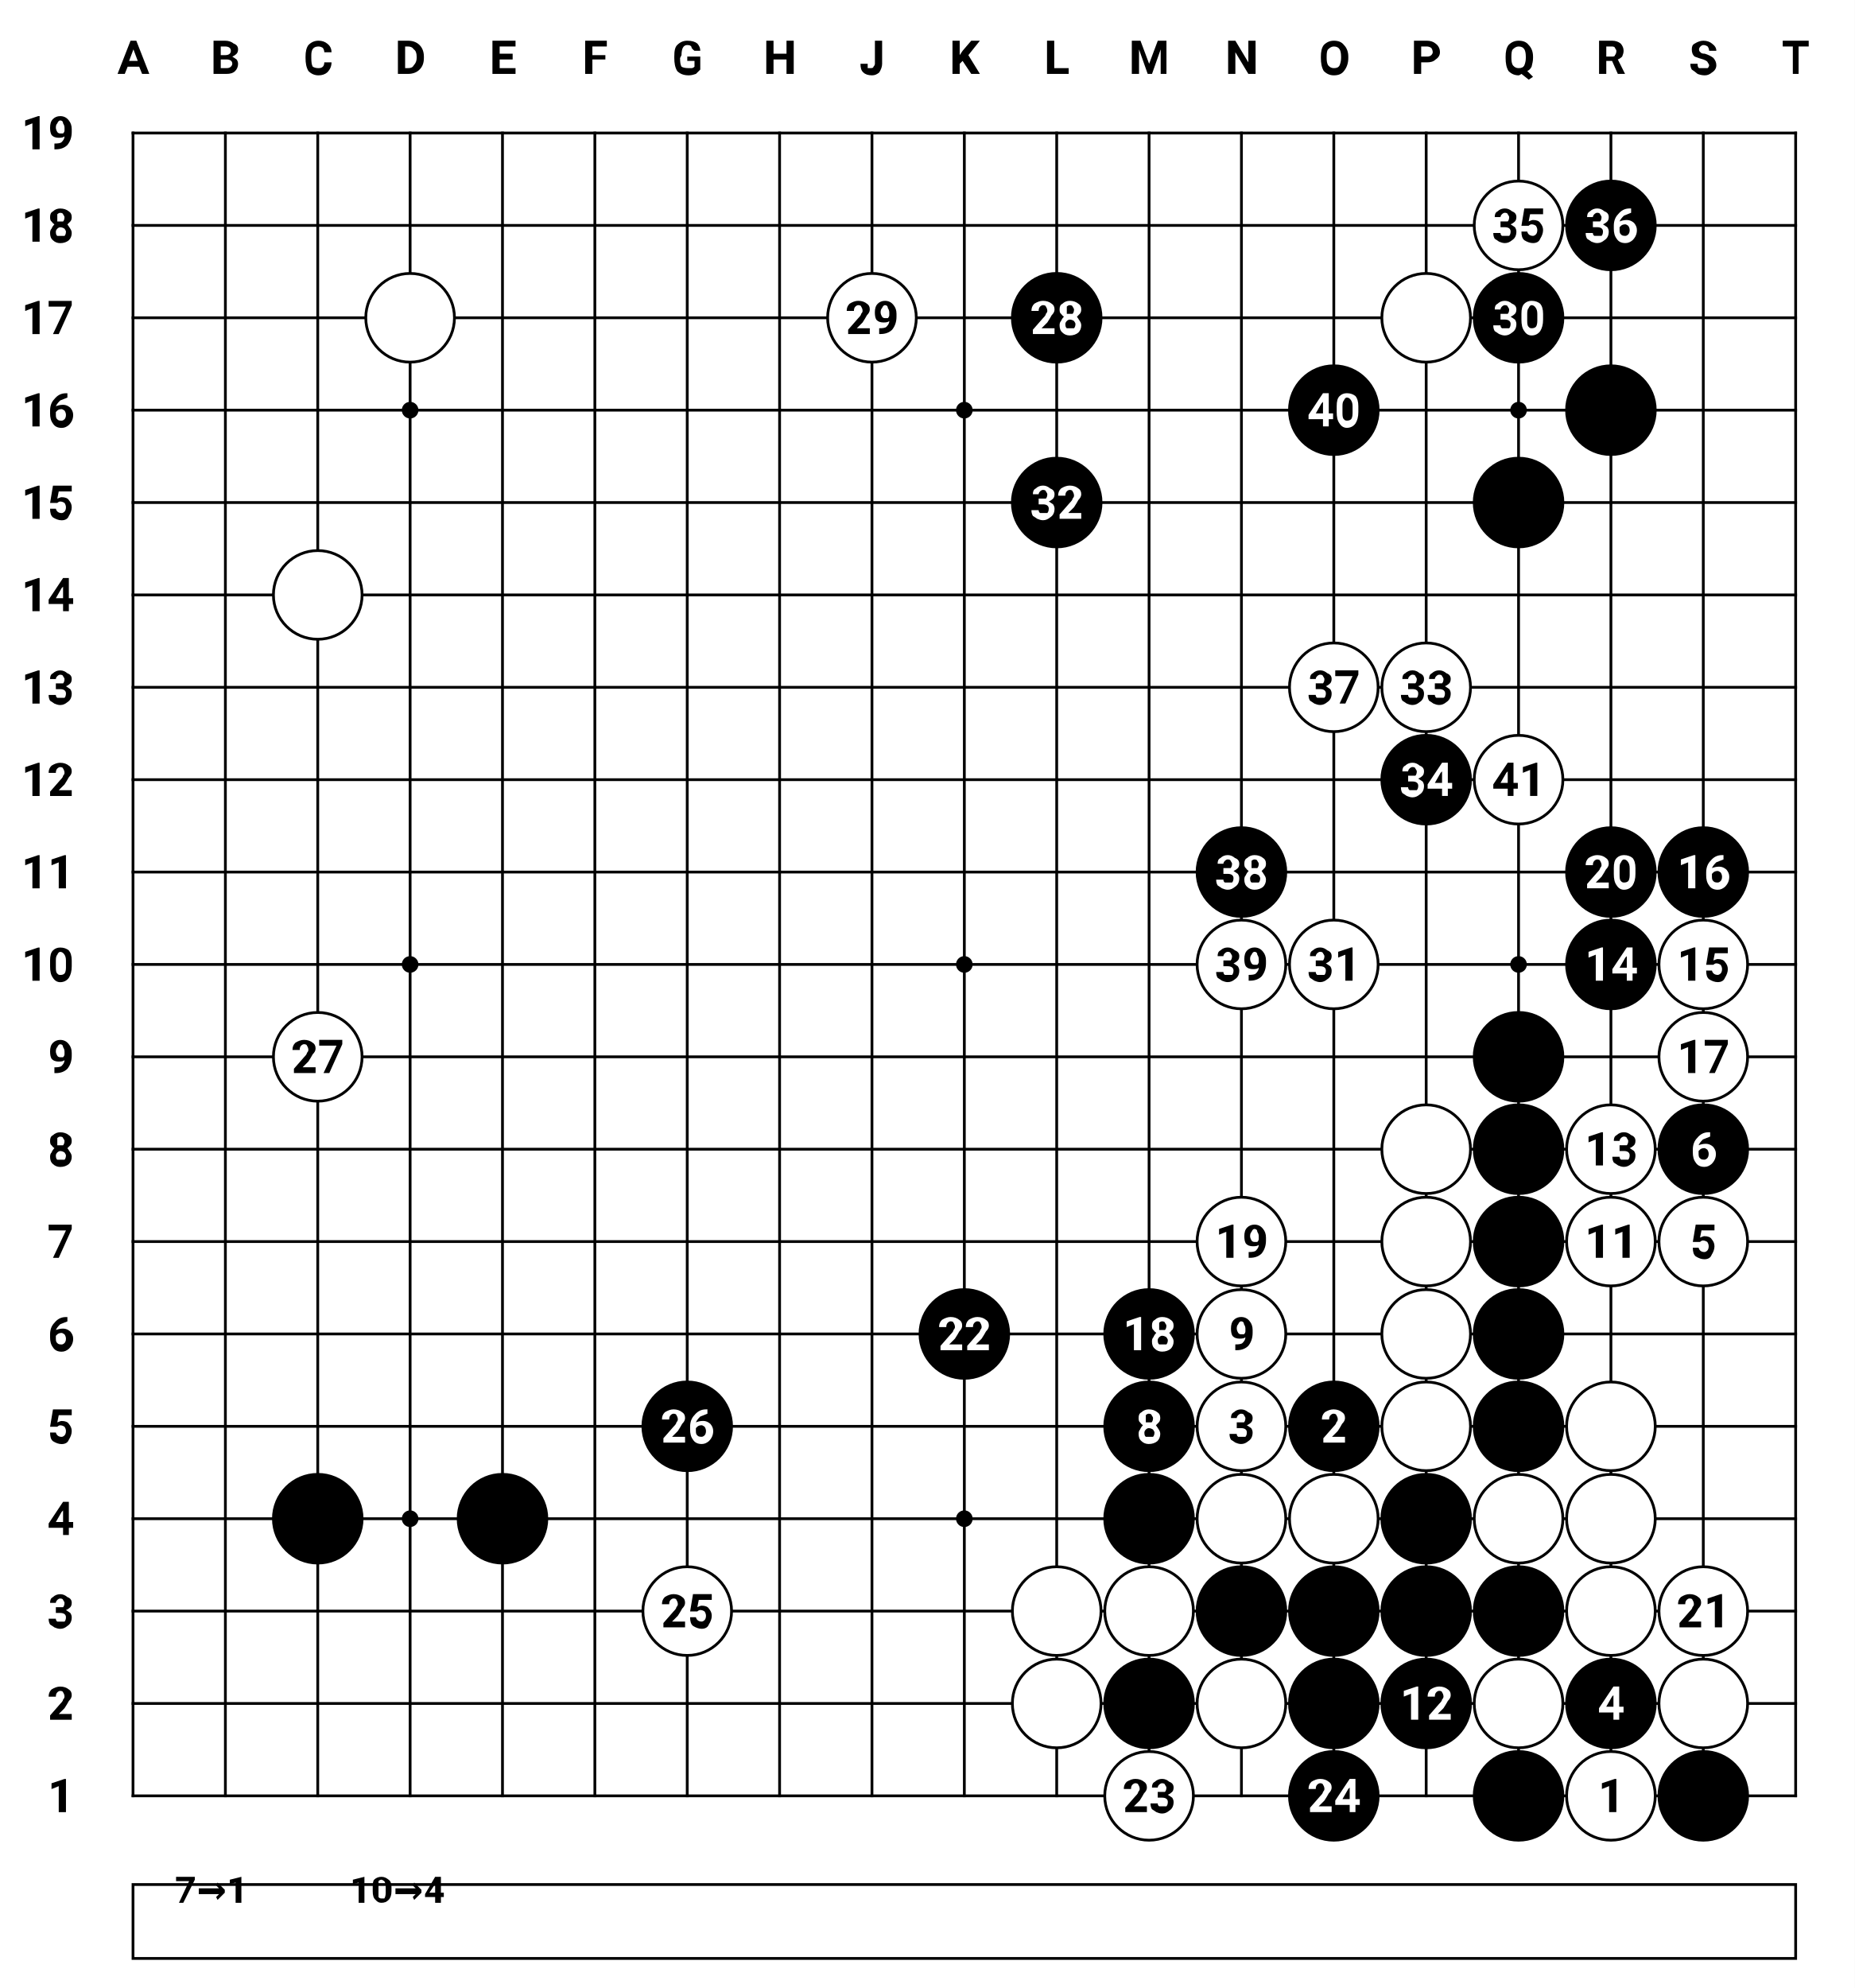
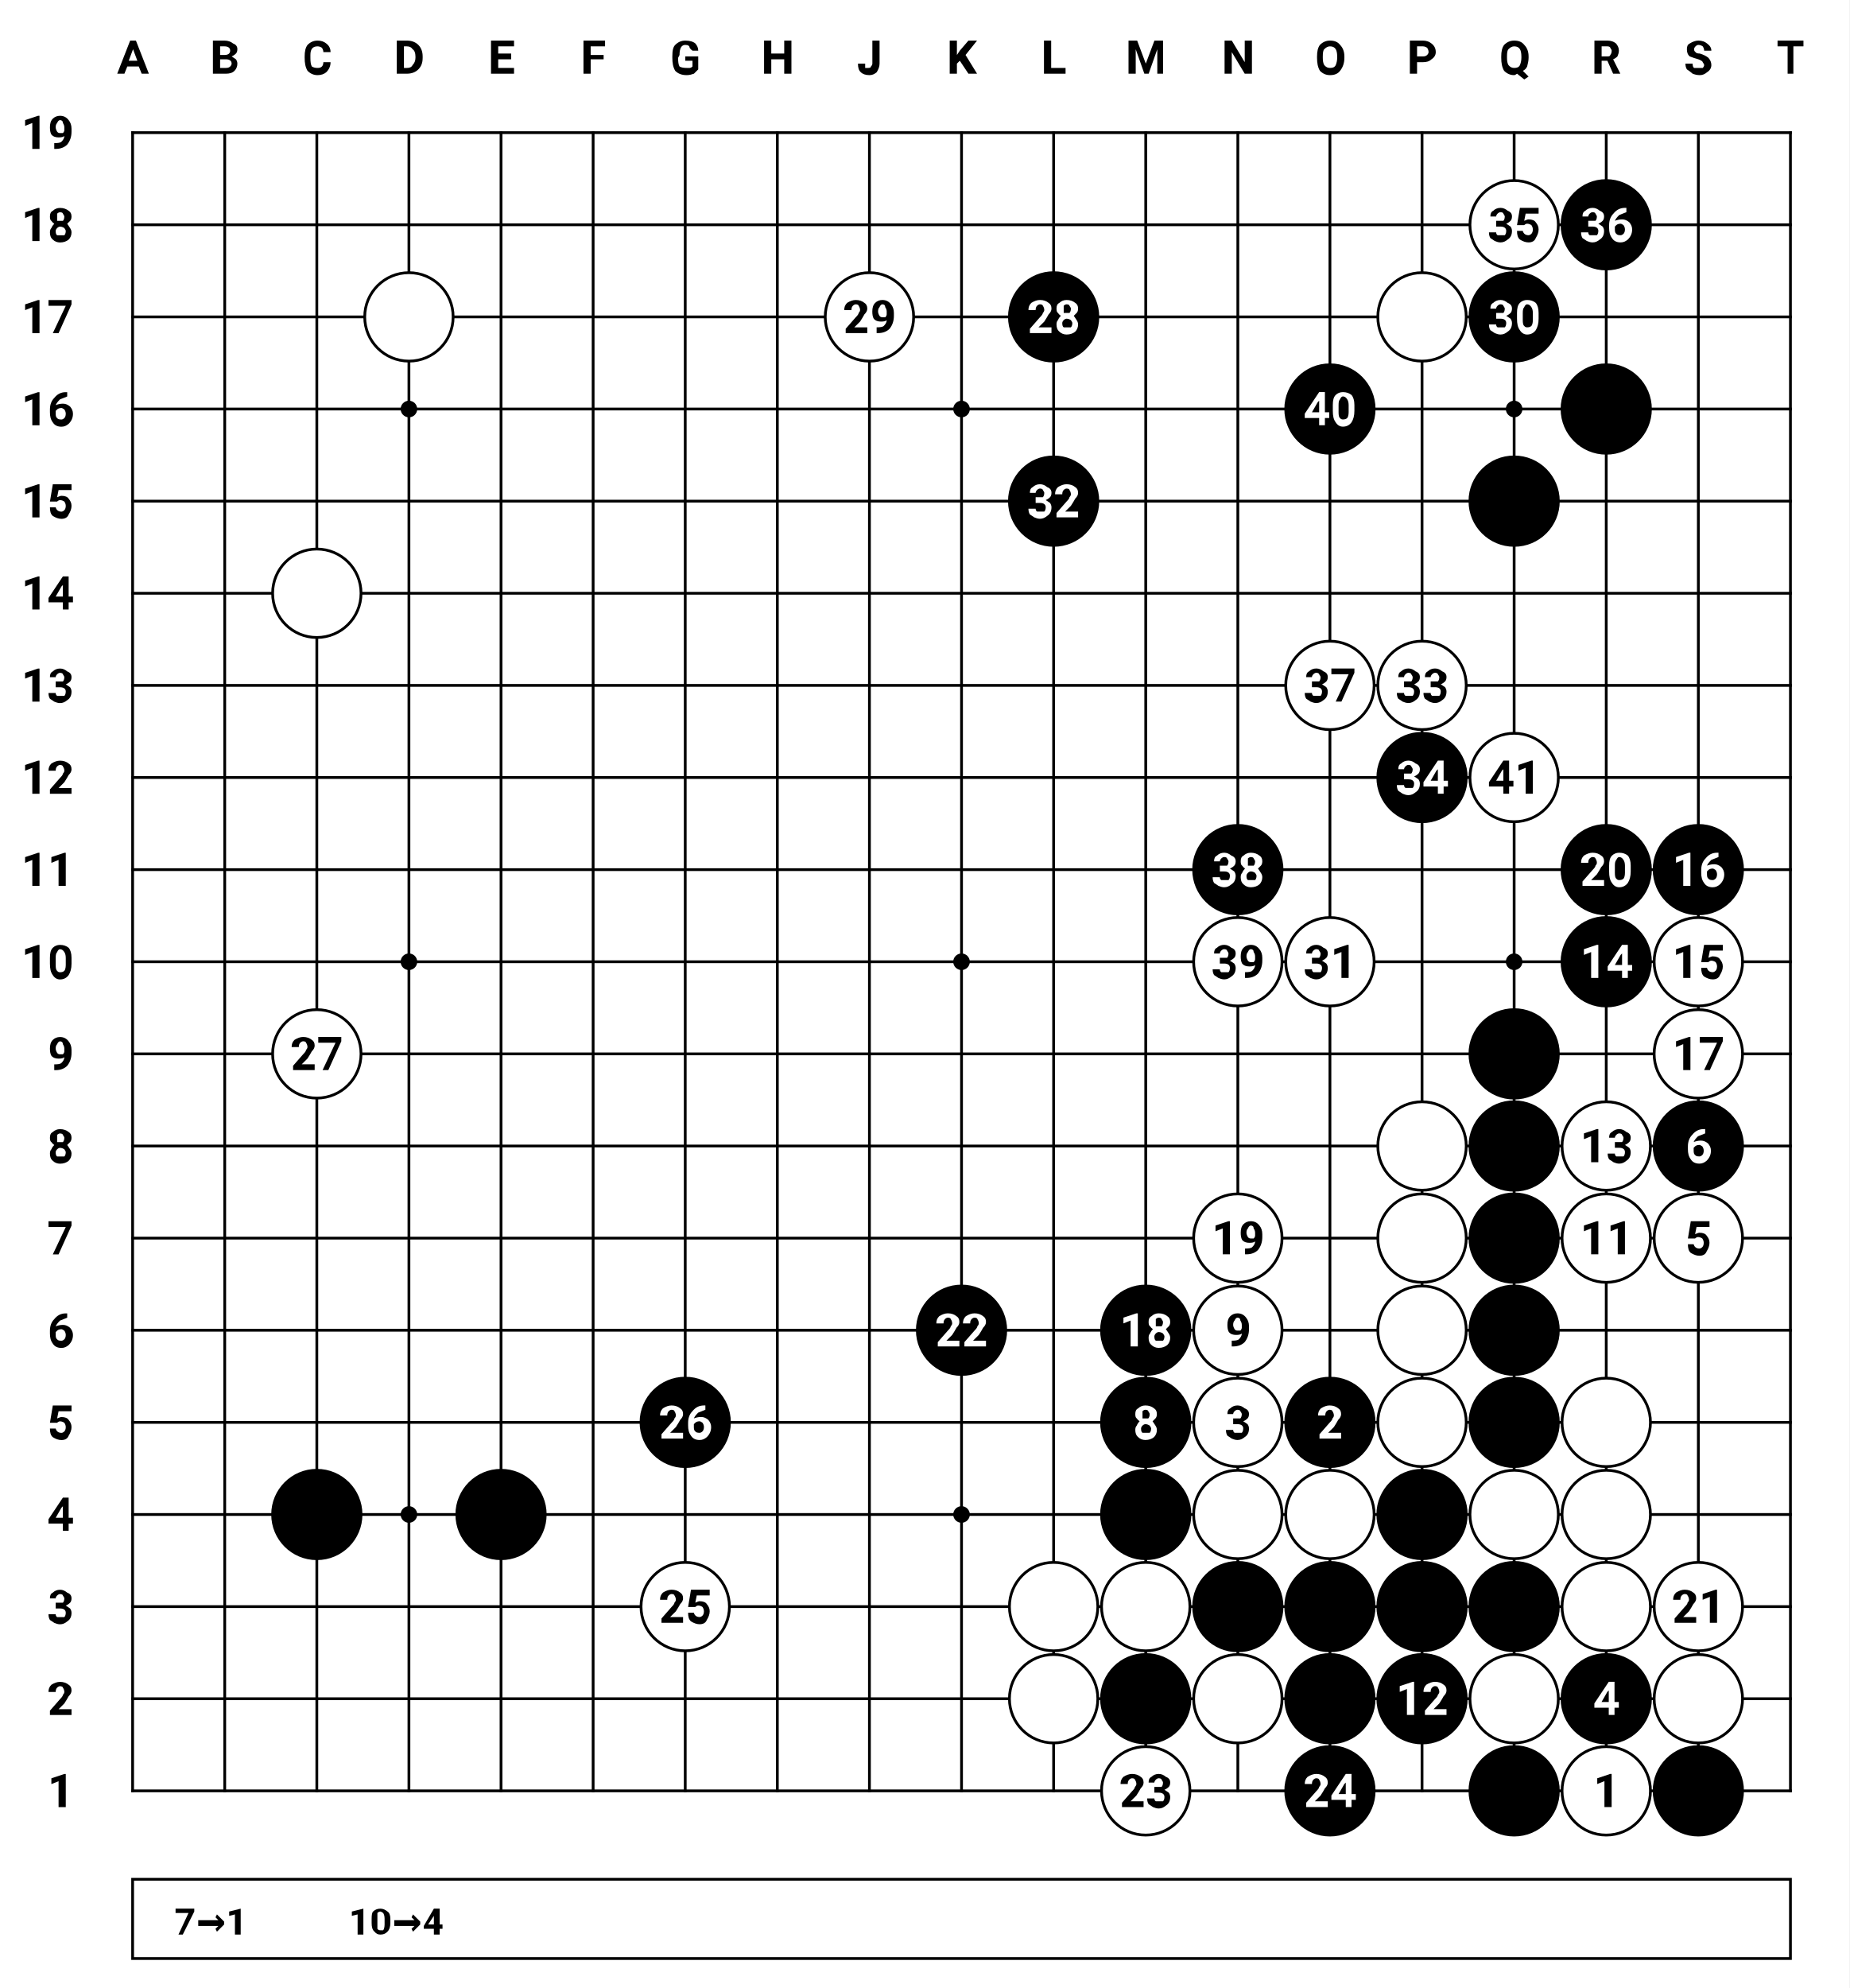
- <svg xmlns="http://www.w3.org/2000/svg" font-family="Roboto" font-size="0.5" font-weight="700" viewBox="0 0 800 857.37" width="800">
+ <svg xmlns="http://www.w3.org/2000/svg" font-family="Roboto" font-size="0.5" font-weight="700" viewBox="0 0 800 859.761" width="800">
  <defs>
    <clipPath id="board-clip">
      <rect height="19" width="19" x="-0.5" y="-0.5" />
    </clipPath>
    <marker id="linehead" markerHeight="4" markerWidth="4" refX="2" refY="2">
      <circle cx="2" cy="2" r="2" />
    </marker>
    <marker id="arrowhead" markerHeight="5" markerWidth="7" orient="auto" refX="7" refY="2.5">
      <polygon points="0 0, 7 2.5, 0 5" />
    </marker>
  </defs>
  <rect fill="white" height="100%" width="100%" x="0" y="0" />
  <g id="diagram" transform="scale(39.8406, 39.8406)">
    <g id="board-view" transform="translate(1.44, 1.44)">
      <g clip-path="url(#board-clip)" id="goban">
        <g id="lines" stroke="black" stroke-linecap="square" stroke-width="0.03">
          <line x1="0" x2="0" y1="0" y2="18" />
          <line x1="1" x2="1" y1="0" y2="18" />
          <line x1="2" x2="2" y1="0" y2="18" />
          <line x1="3" x2="3" y1="0" y2="18" />
          <line x1="4" x2="4" y1="0" y2="18" />
          <line x1="5" x2="5" y1="0" y2="18" />
          <line x1="6" x2="6" y1="0" y2="18" />
          <line x1="7" x2="7" y1="0" y2="18" />
          <line x1="8" x2="8" y1="0" y2="18" />
          <line x1="9" x2="9" y1="0" y2="18" />
          <line x1="10" x2="10" y1="0" y2="18" />
          <line x1="11" x2="11" y1="0" y2="18" />
          <line x1="12" x2="12" y1="0" y2="18" />
          <line x1="13" x2="13" y1="0" y2="18" />
          <line x1="14" x2="14" y1="0" y2="18" />
          <line x1="15" x2="15" y1="0" y2="18" />
          <line x1="16" x2="16" y1="0" y2="18" />
          <line x1="17" x2="17" y1="0" y2="18" />
          <line x1="18" x2="18" y1="0" y2="18" />
          <line x1="0" x2="18" y1="0" y2="0" />
          <line x1="0" x2="18" y1="1" y2="1" />
          <line x1="0" x2="18" y1="2" y2="2" />
          <line x1="0" x2="18" y1="3" y2="3" />
          <line x1="0" x2="18" y1="4" y2="4" />
          <line x1="0" x2="18" y1="5" y2="5" />
          <line x1="0" x2="18" y1="6" y2="6" />
          <line x1="0" x2="18" y1="7" y2="7" />
          <line x1="0" x2="18" y1="8" y2="8" />
          <line x1="0" x2="18" y1="9" y2="9" />
          <line x1="0" x2="18" y1="10" y2="10" />
          <line x1="0" x2="18" y1="11" y2="11" />
          <line x1="0" x2="18" y1="12" y2="12" />
          <line x1="0" x2="18" y1="13" y2="13" />
          <line x1="0" x2="18" y1="14" y2="14" />
          <line x1="0" x2="18" y1="15" y2="15" />
          <line x1="0" x2="18" y1="16" y2="16" />
          <line x1="0" x2="18" y1="17" y2="17" />
          <line x1="0" x2="18" y1="18" y2="18" />
          <g fill="black" id="hoshi" stroke="none">
            <circle cx="3" cy="3" r="0.09" />
            <circle cx="3" cy="9" r="0.09" />
            <circle cx="3" cy="15" r="0.09" />
            <circle cx="9" cy="3" r="0.09" />
            <circle cx="9" cy="9" r="0.09" />
            <circle cx="9" cy="15" r="0.09" />
            <circle cx="15" cy="3" r="0.09" />
            <circle cx="15" cy="9" r="0.09" />
            <circle cx="15" cy="15" r="0.09" />
          </g>
        </g>
        <g id="stones" stroke="none">
          <circle cx="15" cy="1" fill="white" r="0.48" stroke="black" stroke-width="0.03" />
          <circle cx="16" cy="1" fill="black" r="0.48" stroke="black" stroke-width="0.03" />
          <circle cx="3" cy="2" fill="white" r="0.48" stroke="black" stroke-width="0.03" />
          <circle cx="8" cy="2" fill="white" r="0.48" stroke="black" stroke-width="0.03" />
          <circle cx="10" cy="2" fill="black" r="0.48" stroke="black" stroke-width="0.03" />
          <circle cx="14" cy="2" fill="white" r="0.48" stroke="black" stroke-width="0.03" />
          <circle cx="15" cy="2" fill="black" r="0.48" stroke="black" stroke-width="0.03" />
          <circle cx="13" cy="3" fill="black" r="0.48" stroke="black" stroke-width="0.03" />
          <circle cx="16" cy="3" fill="black" r="0.48" stroke="black" stroke-width="0.03" />
          <circle cx="10" cy="4" fill="black" r="0.48" stroke="black" stroke-width="0.03" />
          <circle cx="15" cy="4" fill="black" r="0.48" stroke="black" stroke-width="0.03" />
          <circle cx="2" cy="5" fill="white" r="0.48" stroke="black" stroke-width="0.03" />
          <circle cx="13" cy="6" fill="white" r="0.48" stroke="black" stroke-width="0.03" />
          <circle cx="14" cy="6" fill="white" r="0.48" stroke="black" stroke-width="0.03" />
          <circle cx="14" cy="7" fill="black" r="0.48" stroke="black" stroke-width="0.03" />
          <circle cx="15" cy="7" fill="white" r="0.48" stroke="black" stroke-width="0.03" />
          <circle cx="12" cy="8" fill="black" r="0.48" stroke="black" stroke-width="0.03" />
          <circle cx="16" cy="8" fill="black" r="0.48" stroke="black" stroke-width="0.03" />
          <circle cx="17" cy="8" fill="black" r="0.48" stroke="black" stroke-width="0.03" />
          <circle cx="12" cy="9" fill="white" r="0.48" stroke="black" stroke-width="0.03" />
          <circle cx="13" cy="9" fill="white" r="0.48" stroke="black" stroke-width="0.03" />
          <circle cx="16" cy="9" fill="black" r="0.48" stroke="black" stroke-width="0.03" />
          <circle cx="17" cy="9" fill="white" r="0.48" stroke="black" stroke-width="0.03" />
          <circle cx="2" cy="10" fill="white" r="0.48" stroke="black" stroke-width="0.03" />
          <circle cx="15" cy="10" fill="black" r="0.48" stroke="black" stroke-width="0.03" />
          <circle cx="17" cy="10" fill="white" r="0.48" stroke="black" stroke-width="0.03" />
          <circle cx="14" cy="11" fill="white" r="0.48" stroke="black" stroke-width="0.03" />
          <circle cx="15" cy="11" fill="black" r="0.48" stroke="black" stroke-width="0.03" />
          <circle cx="16" cy="11" fill="white" r="0.48" stroke="black" stroke-width="0.03" />
          <circle cx="17" cy="11" fill="black" r="0.48" stroke="black" stroke-width="0.03" />
          <circle cx="12" cy="12" fill="white" r="0.48" stroke="black" stroke-width="0.03" />
          <circle cx="14" cy="12" fill="white" r="0.48" stroke="black" stroke-width="0.03" />
          <circle cx="15" cy="12" fill="black" r="0.48" stroke="black" stroke-width="0.03" />
          <circle cx="16" cy="12" fill="white" r="0.48" stroke="black" stroke-width="0.03" />
          <circle cx="17" cy="12" fill="white" r="0.48" stroke="black" stroke-width="0.03" />
          <circle cx="9" cy="13" fill="black" r="0.48" stroke="black" stroke-width="0.03" />
          <circle cx="11" cy="13" fill="black" r="0.48" stroke="black" stroke-width="0.03" />
          <circle cx="12" cy="13" fill="white" r="0.48" stroke="black" stroke-width="0.03" />
          <circle cx="14" cy="13" fill="white" r="0.48" stroke="black" stroke-width="0.03" />
          <circle cx="15" cy="13" fill="black" r="0.48" stroke="black" stroke-width="0.03" />
          <circle cx="6" cy="14" fill="black" r="0.48" stroke="black" stroke-width="0.03" />
          <circle cx="11" cy="14" fill="black" r="0.48" stroke="black" stroke-width="0.03" />
          <circle cx="12" cy="14" fill="white" r="0.48" stroke="black" stroke-width="0.03" />
          <circle cx="13" cy="14" fill="black" r="0.48" stroke="black" stroke-width="0.03" />
          <circle cx="14" cy="14" fill="white" r="0.48" stroke="black" stroke-width="0.03" />
          <circle cx="15" cy="14" fill="black" r="0.48" stroke="black" stroke-width="0.03" />
          <circle cx="16" cy="14" fill="white" r="0.48" stroke="black" stroke-width="0.03" />
          <circle cx="2" cy="15" fill="black" r="0.48" stroke="black" stroke-width="0.03" />
          <circle cx="4" cy="15" fill="black" r="0.48" stroke="black" stroke-width="0.03" />
          <circle cx="11" cy="15" fill="black" r="0.48" stroke="black" stroke-width="0.03" />
          <circle cx="12" cy="15" fill="white" r="0.48" stroke="black" stroke-width="0.03" />
          <circle cx="13" cy="15" fill="white" r="0.48" stroke="black" stroke-width="0.03" />
          <circle cx="14" cy="15" fill="black" r="0.48" stroke="black" stroke-width="0.03" />
          <circle cx="15" cy="15" fill="white" r="0.48" stroke="black" stroke-width="0.03" />
          <circle cx="16" cy="15" fill="white" r="0.48" stroke="black" stroke-width="0.03" />
          <circle cx="6" cy="16" fill="white" r="0.48" stroke="black" stroke-width="0.03" />
          <circle cx="10" cy="16" fill="white" r="0.48" stroke="black" stroke-width="0.03" />
          <circle cx="11" cy="16" fill="white" r="0.48" stroke="black" stroke-width="0.03" />
          <circle cx="12" cy="16" fill="black" r="0.48" stroke="black" stroke-width="0.03" />
          <circle cx="13" cy="16" fill="black" r="0.48" stroke="black" stroke-width="0.03" />
          <circle cx="14" cy="16" fill="black" r="0.48" stroke="black" stroke-width="0.03" />
          <circle cx="15" cy="16" fill="black" r="0.48" stroke="black" stroke-width="0.03" />
          <circle cx="16" cy="16" fill="white" r="0.48" stroke="black" stroke-width="0.03" />
          <circle cx="17" cy="16" fill="white" r="0.48" stroke="black" stroke-width="0.03" />
          <circle cx="10" cy="17" fill="white" r="0.48" stroke="black" stroke-width="0.03" />
          <circle cx="11" cy="17" fill="black" r="0.48" stroke="black" stroke-width="0.03" />
          <circle cx="12" cy="17" fill="white" r="0.48" stroke="black" stroke-width="0.03" />
          <circle cx="13" cy="17" fill="black" r="0.48" stroke="black" stroke-width="0.03" />
          <circle cx="14" cy="17" fill="black" r="0.48" stroke="black" stroke-width="0.03" />
          <circle cx="15" cy="17" fill="white" r="0.48" stroke="black" stroke-width="0.03" />
          <circle cx="16" cy="17" fill="black" r="0.48" stroke="black" stroke-width="0.03" />
          <circle cx="17" cy="17" fill="white" r="0.48" stroke="black" stroke-width="0.03" />
          <circle cx="11" cy="18" fill="white" r="0.48" stroke="black" stroke-width="0.03" />
          <circle cx="13" cy="18" fill="black" r="0.48" stroke="black" stroke-width="0.03" />
          <circle cx="15" cy="18" fill="black" r="0.48" stroke="black" stroke-width="0.03" />
          <circle cx="16" cy="18" fill="white" r="0.48" stroke="black" stroke-width="0.03" />
          <circle cx="17" cy="18" fill="black" r="0.48" stroke="black" stroke-width="0.03" />
        </g>
        <g id="move-numbers" text-anchor="middle">
          <g>
            <text dy="0.35em" fill="black" x="16" y="18">1</text>
          </g>
          <g>
            <text dy="0.35em" fill="white" x="13" y="14">2</text>
          </g>
          <g>
            <text dy="0.35em" fill="black" x="12" y="14">3</text>
          </g>
          <g>
            <text dy="0.35em" fill="white" x="16" y="17">4</text>
          </g>
          <g>
            <text dy="0.35em" fill="black" x="17" y="12">5</text>
          </g>
          <g>
            <text dy="0.35em" fill="white" x="17" y="11">6</text>
          </g>
          <g>
            <text dy="0.35em" fill="white" x="11" y="14">8</text>
          </g>
          <g>
            <text dy="0.35em" fill="black" x="12" y="13">9</text>
          </g>
          <g>
            <text dy="0.35em" fill="black" x="16" y="12">11</text>
          </g>
          <g>
            <text dy="0.35em" fill="white" x="14" y="17">12</text>
          </g>
          <g>
            <text dy="0.35em" fill="black" x="16" y="11">13</text>
          </g>
          <g>
            <text dy="0.35em" fill="white" x="16" y="9">14</text>
          </g>
          <g>
            <text dy="0.35em" fill="black" x="17" y="9">15</text>
          </g>
          <g>
            <text dy="0.35em" fill="white" x="17" y="8">16</text>
          </g>
          <g>
            <text dy="0.35em" fill="black" x="17" y="10">17</text>
          </g>
          <g>
            <text dy="0.35em" fill="white" x="11" y="13">18</text>
          </g>
          <g>
            <text dy="0.35em" fill="black" x="12" y="12">19</text>
          </g>
          <g>
            <text dy="0.35em" fill="white" x="16" y="8">20</text>
          </g>
          <g>
            <text dy="0.35em" fill="black" x="17" y="16">21</text>
          </g>
          <g>
            <text dy="0.35em" fill="white" x="9" y="13">22</text>
          </g>
          <g>
            <text dy="0.35em" fill="black" x="11" y="18">23</text>
          </g>
          <g>
            <text dy="0.35em" fill="white" x="13" y="18">24</text>
          </g>
          <g>
            <text dy="0.35em" fill="black" x="6" y="16">25</text>
          </g>
          <g>
            <text dy="0.35em" fill="white" x="6" y="14">26</text>
          </g>
          <g>
            <text dy="0.35em" fill="black" x="2" y="10">27</text>
          </g>
          <g>
            <text dy="0.35em" fill="white" x="10" y="2">28</text>
          </g>
          <g>
            <text dy="0.35em" fill="black" x="8" y="2">29</text>
          </g>
          <g>
            <text dy="0.35em" fill="white" x="15" y="2">30</text>
          </g>
          <g>
            <text dy="0.35em" fill="black" x="13" y="9">31</text>
          </g>
          <g>
            <text dy="0.35em" fill="white" x="10" y="4">32</text>
          </g>
          <g>
            <text dy="0.35em" fill="black" x="14" y="6">33</text>
          </g>
          <g>
            <text dy="0.35em" fill="white" x="14" y="7">34</text>
          </g>
          <g>
            <text dy="0.35em" fill="black" x="15" y="1">35</text>
          </g>
          <g>
            <text dy="0.35em" fill="white" x="16" y="1">36</text>
          </g>
          <g>
            <text dy="0.35em" fill="black" x="13" y="6">37</text>
          </g>
          <g>
            <text dy="0.35em" fill="white" x="12" y="8">38</text>
          </g>
          <g>
            <text dy="0.35em" fill="black" x="12" y="9">39</text>
          </g>
          <g>
            <text dy="0.35em" fill="white" x="13" y="3">40</text>
          </g>
          <g>
            <text dy="0.35em" fill="black" x="15" y="7">41</text>
          </g>
        </g>
        <g id="markup-marks" />
        <g id="markup-triangles" />
        <g id="markup-circles" />
        <g id="markup-squares" />
        <g id="markup-selected" />
        <g id="markup-dimmed" />
        <g id="markup-labels" />
        <g id="markup-lines" marker-end="url(#linehead)" marker-start="url(#linehead)" stroke="black" stroke-width="0.03" />
        <g id="markup-arrows" marker-end="url(#arrowhead)" stroke="black" stroke-width="0.03" />
      </g>
    </g>
    <g fill="black" id="board-labels" transform="translate(0.8, 0.8)">
      <g text-anchor="middle">
        <text x="0.64" y="0">A</text>
        <text x="1.64" y="0">B</text>
        <text x="2.64" y="0">C</text>
        <text x="3.64" y="0">D</text>
        <text x="4.64" y="0">E</text>
        <text x="5.64" y="0">F</text>
        <text x="6.64" y="0">G</text>
        <text x="7.64" y="0">H</text>
        <text x="8.64" y="0">J</text>
        <text x="9.64" y="0">K</text>
        <text x="10.64" y="0">L</text>
        <text x="11.64" y="0">M</text>
        <text x="12.64" y="0">N</text>
        <text x="13.64" y="0">O</text>
        <text x="14.64" y="0">P</text>
        <text x="15.64" y="0">Q</text>
        <text x="16.64" y="0">R</text>
        <text x="17.64" y="0">S</text>
        <text x="18.64" y="0">T</text>
      </g>
      <g text-anchor="end">
        <text dy="0.35em" x="0" y="18.64">1</text>
        <text dy="0.35em" x="0" y="17.64">2</text>
        <text dy="0.35em" x="0" y="16.64">3</text>
        <text dy="0.35em" x="0" y="15.64">4</text>
        <text dy="0.35em" x="0" y="14.64">5</text>
        <text dy="0.35em" x="0" y="13.64">6</text>
        <text dy="0.35em" x="0" y="12.64">7</text>
        <text dy="0.35em" x="0" y="11.64">8</text>
        <text dy="0.35em" x="0" y="10.64">9</text>
        <text dy="0.35em" x="0" y="9.64">10</text>
        <text dy="0.35em" x="0" y="8.64">11</text>
        <text dy="0.35em" x="0" y="7.64">12</text>
        <text dy="0.35em" x="0" y="6.64">13</text>
        <text dy="0.35em" x="0" y="5.64">14</text>
        <text dy="0.35em" x="0" y="4.64">15</text>
        <text dy="0.35em" x="0" y="3.64">16</text>
        <text dy="0.35em" x="0" y="2.64">17</text>
        <text dy="0.35em" x="0" y="1.64">18</text>
        <text dy="0.35em" x="0" y="0.64">19</text>
      </g>
    </g>
    <g id="repeated-stones">
-       <rect fill="white" height="0.8" stroke="black" stroke-width="0.03" width="18" x="1.44" y="20.4" />
-       <text fill="black" font-size="0.4" y="20.6">
-         <tspan alignment-baseline="hanging" x="1.89">7→1</tspan>
-         <tspan alignment-baseline="hanging" x="3.79">10→4</tspan>
+       <rect fill="white" height="0.86" stroke="black" stroke-width="0.03" width="18" x="1.44" y="20.4" />
+       <text fill="black" font-size="0.4" y="21">
+         <tspan x="1.89">7→1</tspan>
+         <tspan x="3.79">10→4</tspan>
      </text>
    </g>
  </g>
</svg>
